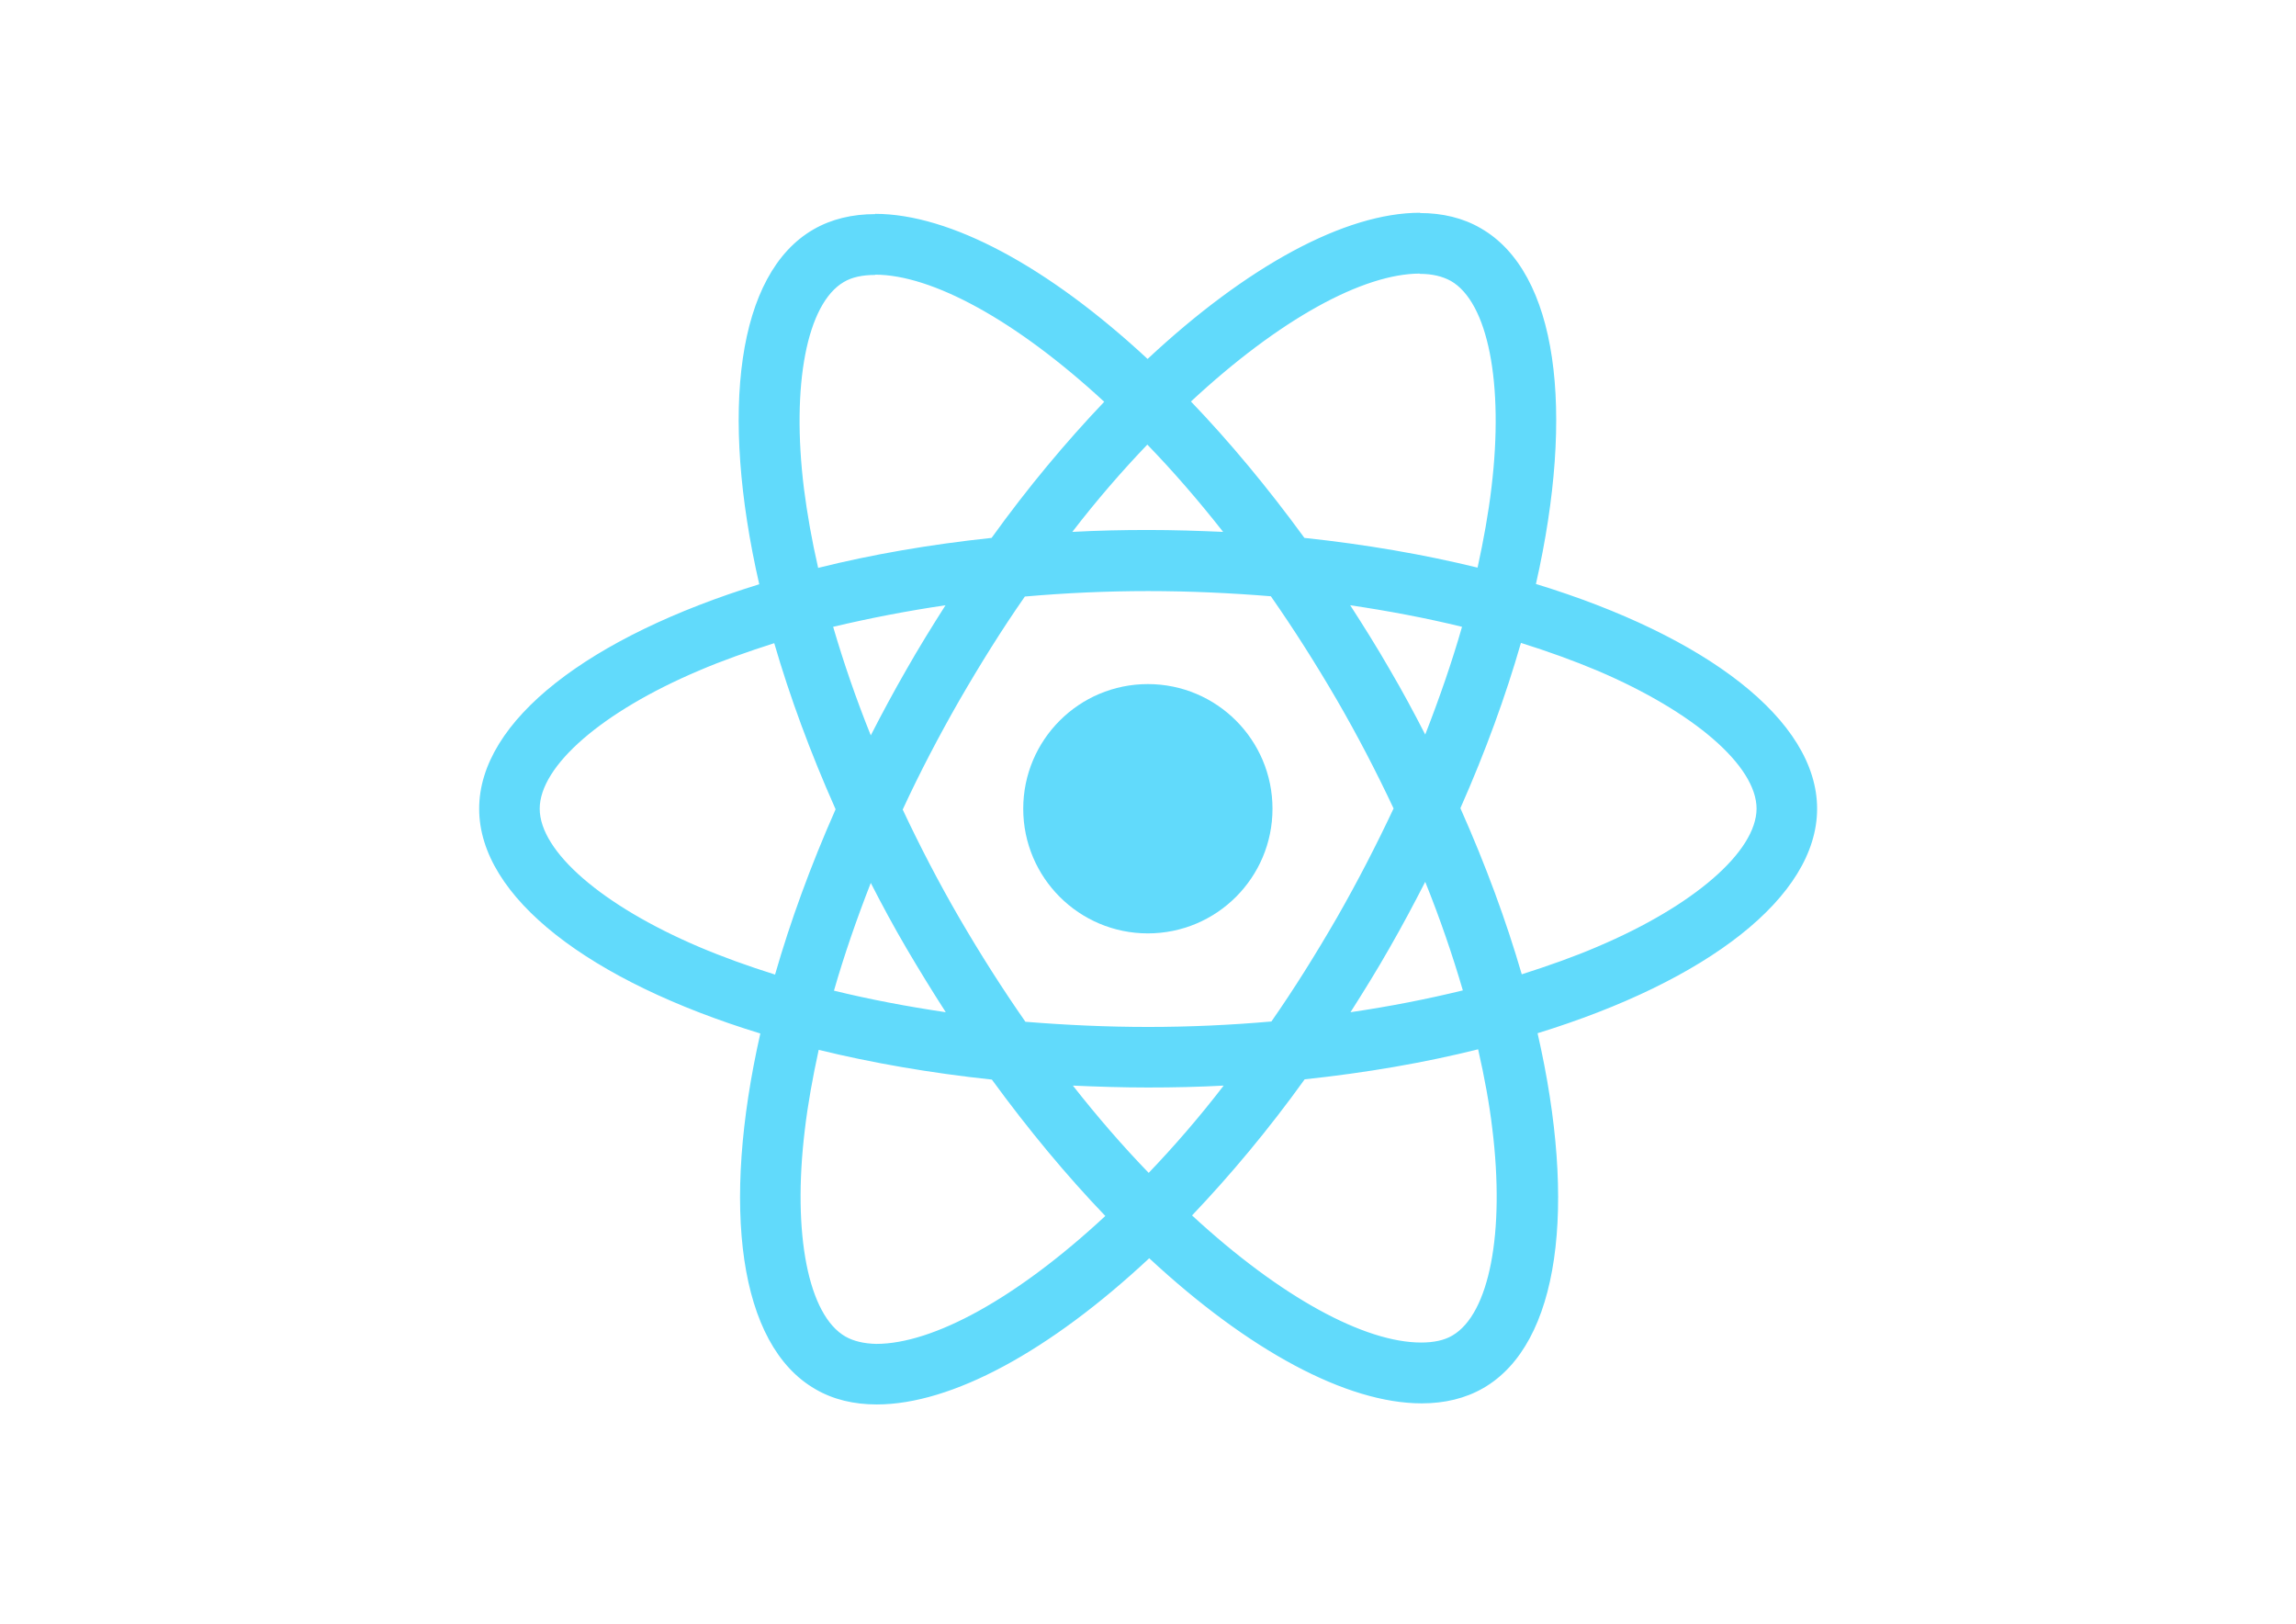
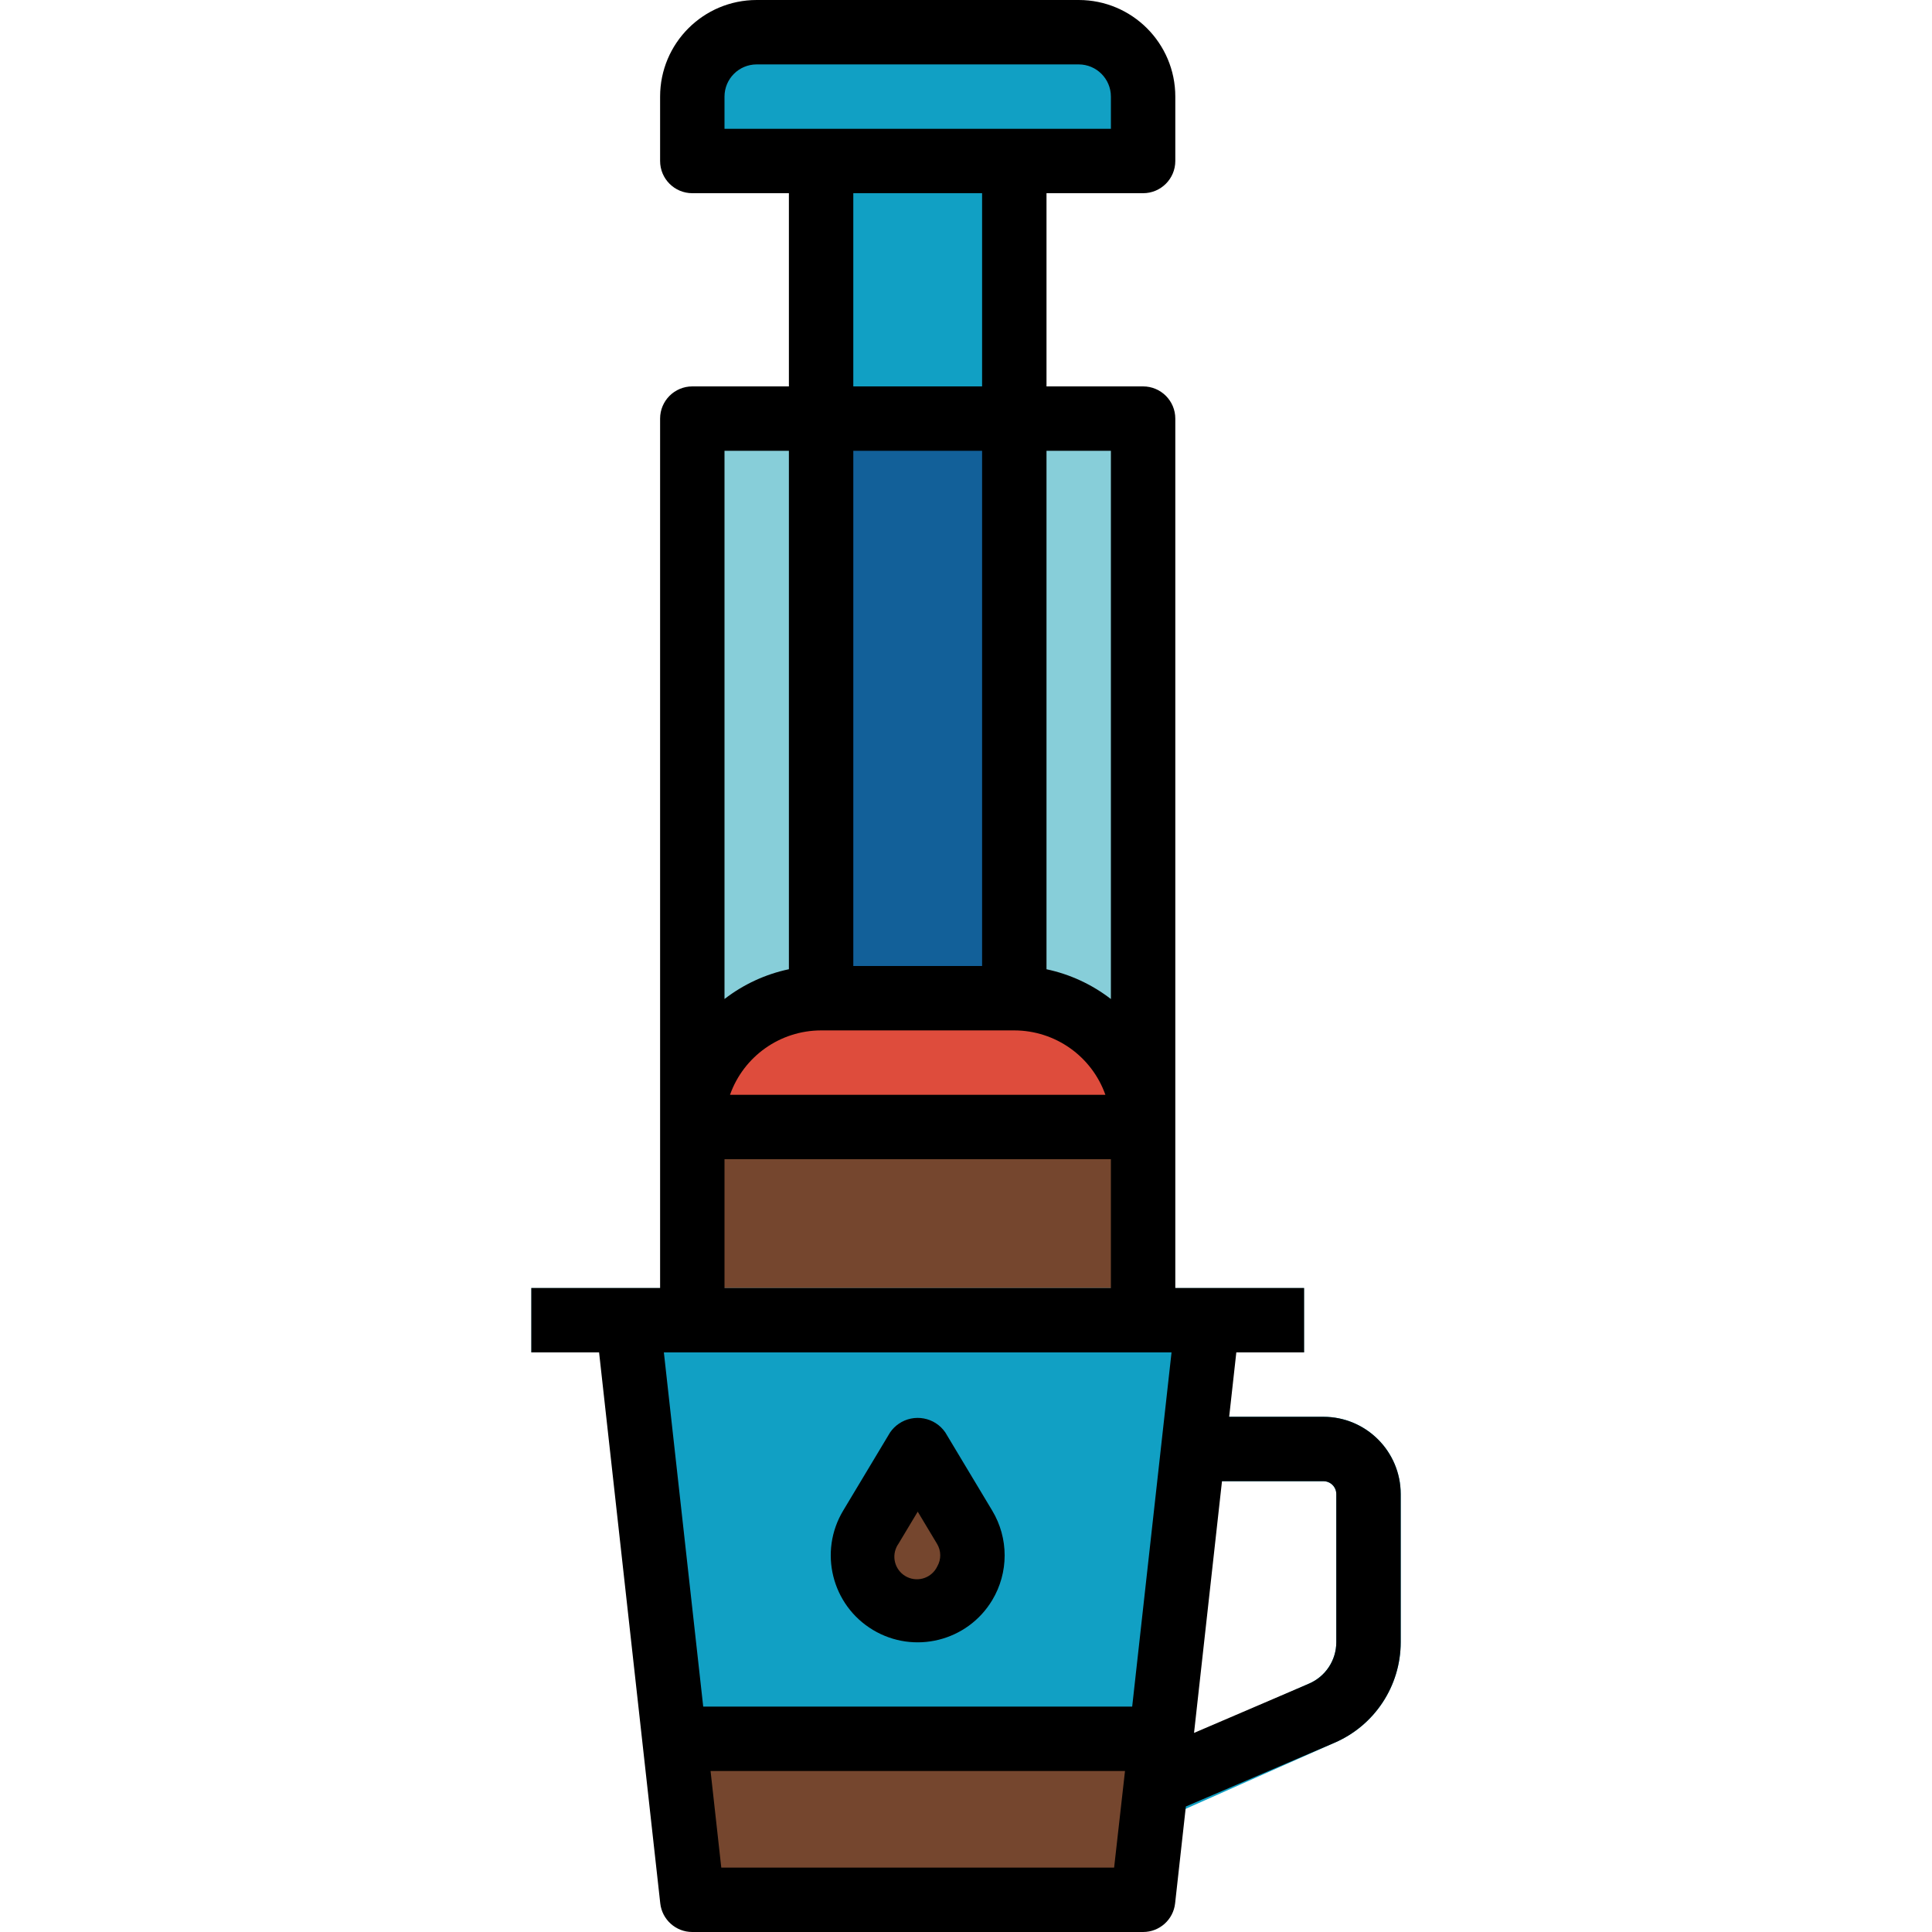
- <svg xmlns="http://www.w3.org/2000/svg" viewBox="0 0 841.9 595.3">
-   <g fill="#61DAFB">
-     <path d="M666.3 296.5c0-32.5-40.7-63.3-103.1-82.4 14.4-63.6 8-114.2-20.2-130.4-6.5-3.8-14.1-5.6-22.4-5.6v22.3c4.6 0 8.3.9 11.4 2.6 13.6 7.8 19.5 37.5 14.9 75.7-1.1 9.4-2.9 19.3-5.1 29.4-19.6-4.8-41-8.5-63.5-10.9-13.5-18.5-27.5-35.3-41.6-50 32.6-30.3 63.2-46.9 84-46.9V78c-27.5 0-63.5 19.6-99.9 53.6-36.4-33.8-72.4-53.2-99.9-53.2v22.3c20.7 0 51.4 16.5 84 46.6-14 14.7-28 31.4-41.3 49.9-22.6 2.4-44 6.1-63.6 11-2.3-10-4-19.7-5.2-29-4.7-38.2 1.1-67.9 14.6-75.8 3-1.8 6.9-2.6 11.5-2.6V78.5c-8.4 0-16 1.8-22.6 5.6-28.1 16.2-34.4 66.7-19.9 130.1-62.2 19.2-102.7 49.9-102.7 82.3 0 32.5 40.7 63.3 103.1 82.4-14.4 63.6-8 114.2 20.2 130.4 6.5 3.8 14.1 5.6 22.5 5.6 27.5 0 63.5-19.6 99.9-53.6 36.4 33.8 72.4 53.2 99.9 53.2 8.4 0 16-1.8 22.6-5.6 28.1-16.2 34.4-66.7 19.9-130.1 62-19.1 102.5-49.9 102.5-82.3zm-130.2-66.7c-3.7 12.9-8.3 26.2-13.5 39.5-4.1-8-8.4-16-13.1-24-4.6-8-9.5-15.8-14.4-23.4 14.2 2.1 27.9 4.7 41 7.9zm-45.8 106.5c-7.8 13.5-15.8 26.3-24.1 38.2-14.9 1.3-30 2-45.2 2-15.1 0-30.2-.7-45-1.9-8.3-11.9-16.4-24.6-24.2-38-7.6-13.1-14.5-26.4-20.8-39.8 6.2-13.4 13.2-26.8 20.7-39.9 7.8-13.5 15.8-26.3 24.1-38.2 14.9-1.3 30-2 45.2-2 15.1 0 30.2.7 45 1.9 8.3 11.9 16.4 24.6 24.2 38 7.6 13.1 14.5 26.4 20.8 39.8-6.3 13.4-13.2 26.8-20.7 39.9zm32.3-13c5.4 13.4 10 26.8 13.8 39.8-13.1 3.2-26.9 5.9-41.2 8 4.9-7.7 9.8-15.6 14.4-23.7 4.6-8 8.9-16.1 13-24.1zM421.2 430c-9.3-9.6-18.6-20.3-27.8-32 9 .4 18.2.7 27.5.7 9.4 0 18.7-.2 27.8-.7-9 11.7-18.3 22.4-27.5 32zm-74.4-58.9c-14.2-2.1-27.9-4.7-41-7.9 3.7-12.9 8.3-26.2 13.5-39.5 4.1 8 8.4 16 13.1 24 4.7 8 9.5 15.8 14.4 23.4zM420.7 163c9.3 9.6 18.6 20.3 27.8 32-9-.4-18.2-.7-27.5-.7-9.4 0-18.7.2-27.8.7 9-11.7 18.3-22.4 27.5-32zm-74 58.9c-4.9 7.7-9.8 15.6-14.4 23.7-4.6 8-8.9 16-13 24-5.4-13.4-10-26.8-13.8-39.8 13.1-3.1 26.9-5.8 41.2-7.9zm-90.5 125.2c-35.4-15.1-58.3-34.9-58.3-50.6 0-15.7 22.9-35.6 58.3-50.6 8.6-3.7 18-7 27.7-10.1 5.7 19.6 13.2 40 22.5 60.9-9.2 20.8-16.6 41.1-22.2 60.6-9.9-3.1-19.3-6.5-28-10.2zM310 490c-13.6-7.8-19.5-37.5-14.9-75.7 1.1-9.4 2.9-19.3 5.1-29.4 19.6 4.8 41 8.5 63.5 10.9 13.5 18.5 27.5 35.3 41.6 50-32.6 30.3-63.2 46.9-84 46.9-4.5-.1-8.3-1-11.3-2.7zm237.2-76.2c4.7 38.2-1.1 67.9-14.6 75.8-3 1.8-6.9 2.6-11.5 2.6-20.7 0-51.4-16.5-84-46.6 14-14.7 28-31.4 41.3-49.9 22.6-2.4 44-6.1 63.6-11 2.3 10.1 4.1 19.8 5.2 29.1zm38.5-66.7c-8.6 3.7-18 7-27.7 10.1-5.7-19.6-13.2-40-22.5-60.9 9.2-20.8 16.6-41.1 22.2-60.6 9.9 3.1 19.3 6.5 28.1 10.2 35.4 15.1 58.3 34.9 58.3 50.6-.1 15.7-23 35.6-58.4 50.6zM320.8 78.4z" />
-     <circle cx="420.9" cy="296.5" r="45.7" />
-     <path d="M520.5 78.1z" />
+ <svg xmlns="http://www.w3.org/2000/svg" version="1.1" id="Capa_1" x="0px" y="0px" viewBox="0 0 512 512" style="enable-background:new 0 0 512 512;" xml:space="preserve">
+   <g>
+     <polygon style="fill:#11A0C4;" points="302.933,503.467 183.467,503.467 166.4,349.867 320,349.867  " />
+     <path style="fill:#11A0C4;" d="M280.798,494.199l-6.929-15.599l72.926-32.375c4.446-1.86,7.339-6.204,7.339-11.025v-39.253     c0-1.886-1.527-3.413-3.413-3.413l0,0h-39.253v-17.067h39.253c11.307,0,20.48,9.173,20.48,20.48l0,0V435.2     c0,11.605-6.921,22.093-17.587,26.667L280.798,494.199z" />
  </g>
+   <g>
+     <rect x="140.8" y="341.333" style="fill:#87CED9;" width="204.8" height="17.067" />
+     <rect x="183.467" y="110.933" style="fill:#87CED9;" width="119.467" height="238.933" />
+   </g>
+   <rect x="217.6" y="42.667" style="fill:#11A0C4;" width="51.2" height="221.867" />
+   <path style="fill:#DE4C3C;" d="M302.933,298.667H183.467c0-18.85,15.283-34.133,34.133-34.133h51.2   C287.65,264.533,302.933,279.817,302.933,298.667z" />
+   <path style="fill:#11A0C4;" d="M200.533,8.533h85.333c9.429,0,17.067,7.637,17.067,17.067v17.067l0,0H183.467l0,0V25.6   C183.467,16.171,191.104,8.533,200.533,8.533z" />
+   <g>
+     <path style="fill:#75462E;" d="M243.2,384l-12.433,20.719c-4.113,6.878-1.869,15.787,5.009,19.891     c2.244,1.34,4.813,2.057,7.424,2.057l0,0c8.013-0.009,14.498-6.511,14.49-14.524c0-2.611-0.717-5.18-2.057-7.424L243.2,384z" />
+     <polygon style="fill:#75462E;" points="183.467,503.467 302.933,503.467 307.678,460.8 178.722,460.8  " />
+     <rect x="183.467" y="298.667" style="fill:#75462E;" width="119.467" height="42.667" />
+   </g>
+   <rect x="217.6" y="110.933" style="fill:#126099;" width="51.2" height="153.6" />
+   <path d="M183.467,102.4c-4.71,0-8.533,3.823-8.533,8.533v230.4H140.8V358.4h17.963l16.213,146.005   c0.478,4.326,4.139,7.603,8.491,7.595h119.467c4.352,0,8.004-3.268,8.482-7.595l2.85-25.668l39.347-16.87   c10.667-4.574,17.587-15.061,17.587-26.667v-39.253c0-11.307-9.173-20.48-20.48-20.48l0,0h-24.977l1.894-17.067H345.6v-17.067   h-34.133v-230.4c0-4.71-3.823-8.533-8.533-8.533h-25.6V51.2h25.6c4.71,0,8.533-3.823,8.533-8.533V25.6c0-14.14-11.46-25.6-25.6-25.6   h-85.333c-14.14,0-25.6,11.46-25.6,25.6v17.067c0,4.71,3.823,8.533,8.533,8.533h25.6v51.2H183.467z M209.067,119.467v137.387   c-6.212,1.314-12.041,4.011-17.067,7.893v-145.28H209.067z M217.6,273.067h51.2c10.846,0.017,20.514,6.844,24.141,17.067h-99.482   C197.086,279.91,206.754,273.084,217.6,273.067z M260.267,256h-34.133V119.467h34.133V256z M191.147,494.933l-2.842-25.6h109.833   l-2.884,25.6H191.147z M350.72,392.533c1.886,0,3.413,1.527,3.413,3.413l0,0V435.2c0,4.779-2.85,9.105-7.245,10.982l-30.455,13.056   l7.407-66.705H350.72z M300.041,452.267H186.359L175.932,358.4h134.537L300.041,452.267z M192,341.333V307.2h102.4v34.133H192z    M294.4,119.467v145.289c-5.026-3.883-10.854-6.579-17.067-7.893V119.467H294.4z M192,25.6c0-4.71,3.823-8.533,8.533-8.533h85.333   c4.71,0,8.533,3.823,8.533,8.533v8.533H192V25.6z M226.133,51.2h34.133v51.2h-34.133V51.2z" />
+   <path d="M250.513,379.605c-2.773-4.036-8.303-5.06-12.339-2.287c-0.896,0.614-1.673,1.391-2.287,2.287l-12.433,20.719   c-6.554,10.906-3.029,25.062,7.876,31.616c10.906,6.554,25.062,3.029,31.616-7.876c4.395-7.305,4.395-16.435,0-23.74   L250.513,379.605z M248.388,415.113c-1.417,2.978-4.975,4.25-7.962,2.833c-2.978-1.417-4.25-4.975-2.833-7.962   c0.137-0.299,0.307-0.58,0.495-0.845l5.12-8.533l5.12,8.533C249.438,410.974,249.455,413.261,248.388,415.113z" />
+   <g>
+ </g>
+   <g>
+ </g>
+   <g>
+ </g>
+   <g>
+ </g>
+   <g>
+ </g>
+   <g>
+ </g>
+   <g>
+ </g>
+   <g>
+ </g>
+   <g>
+ </g>
+   <g>
+ </g>
+   <g>
+ </g>
+   <g>
+ </g>
+   <g>
+ </g>
+   <g>
+ </g>
+   <g>
+ </g>
</svg>
